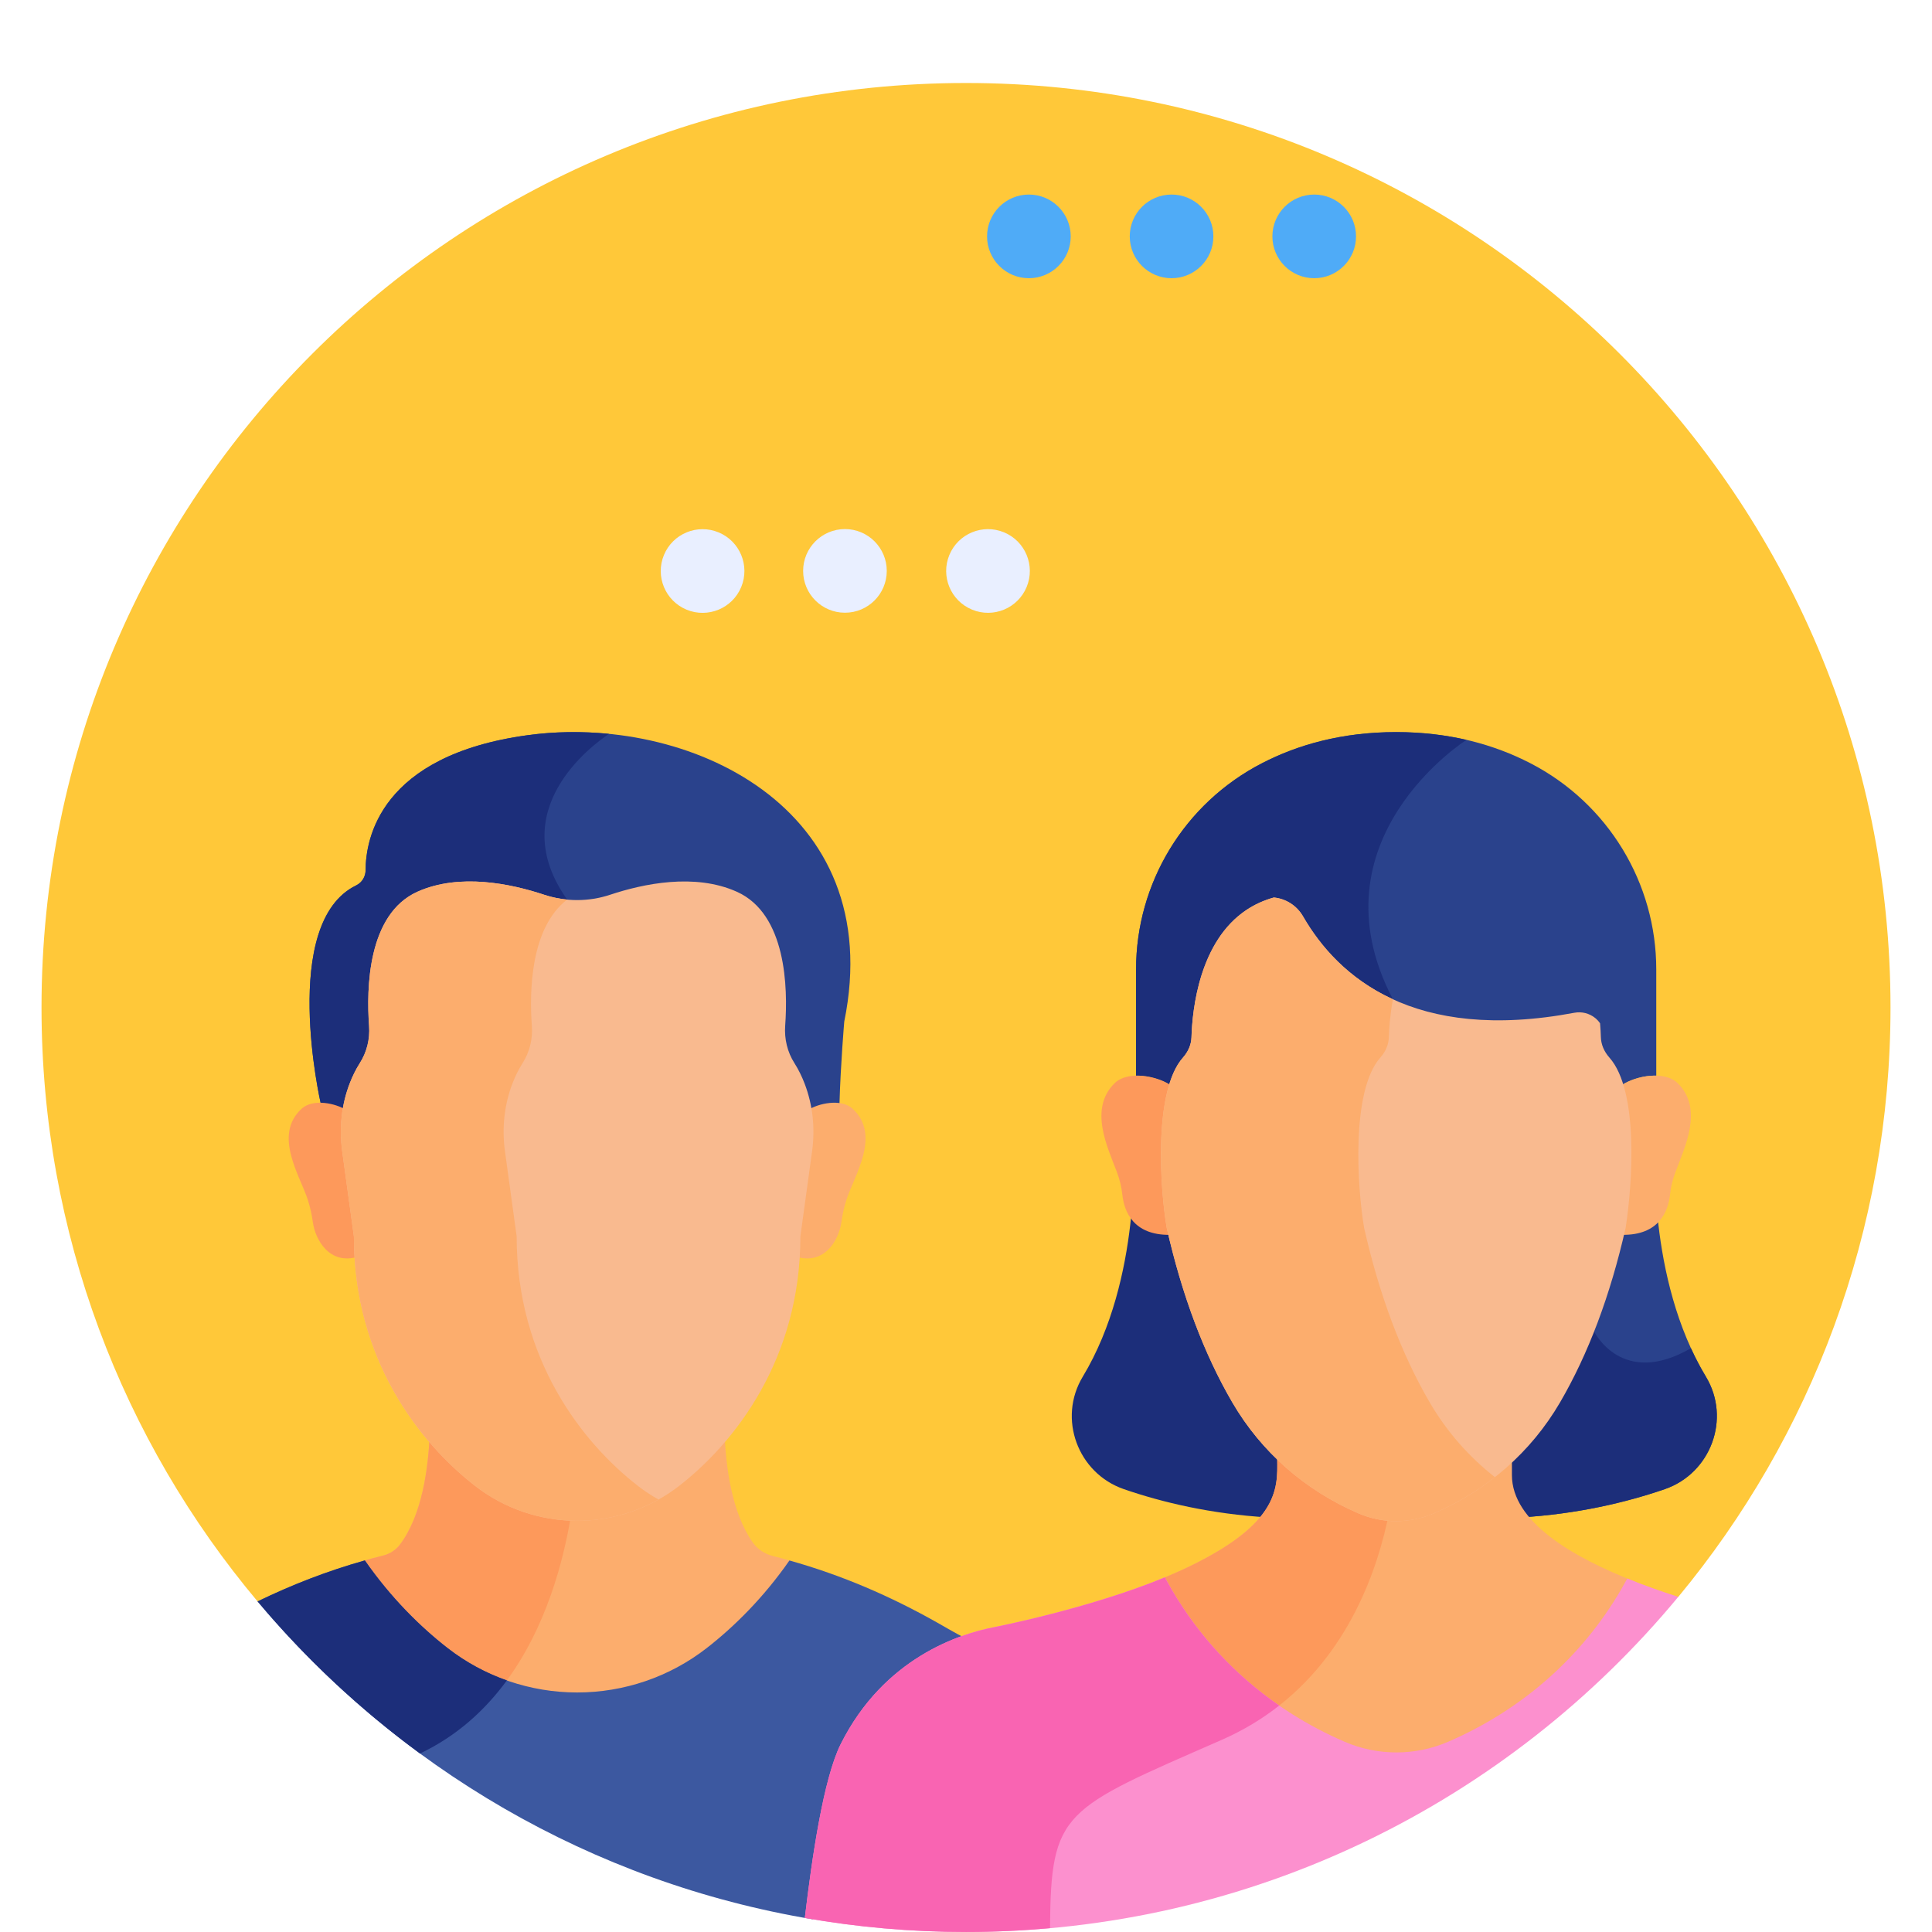
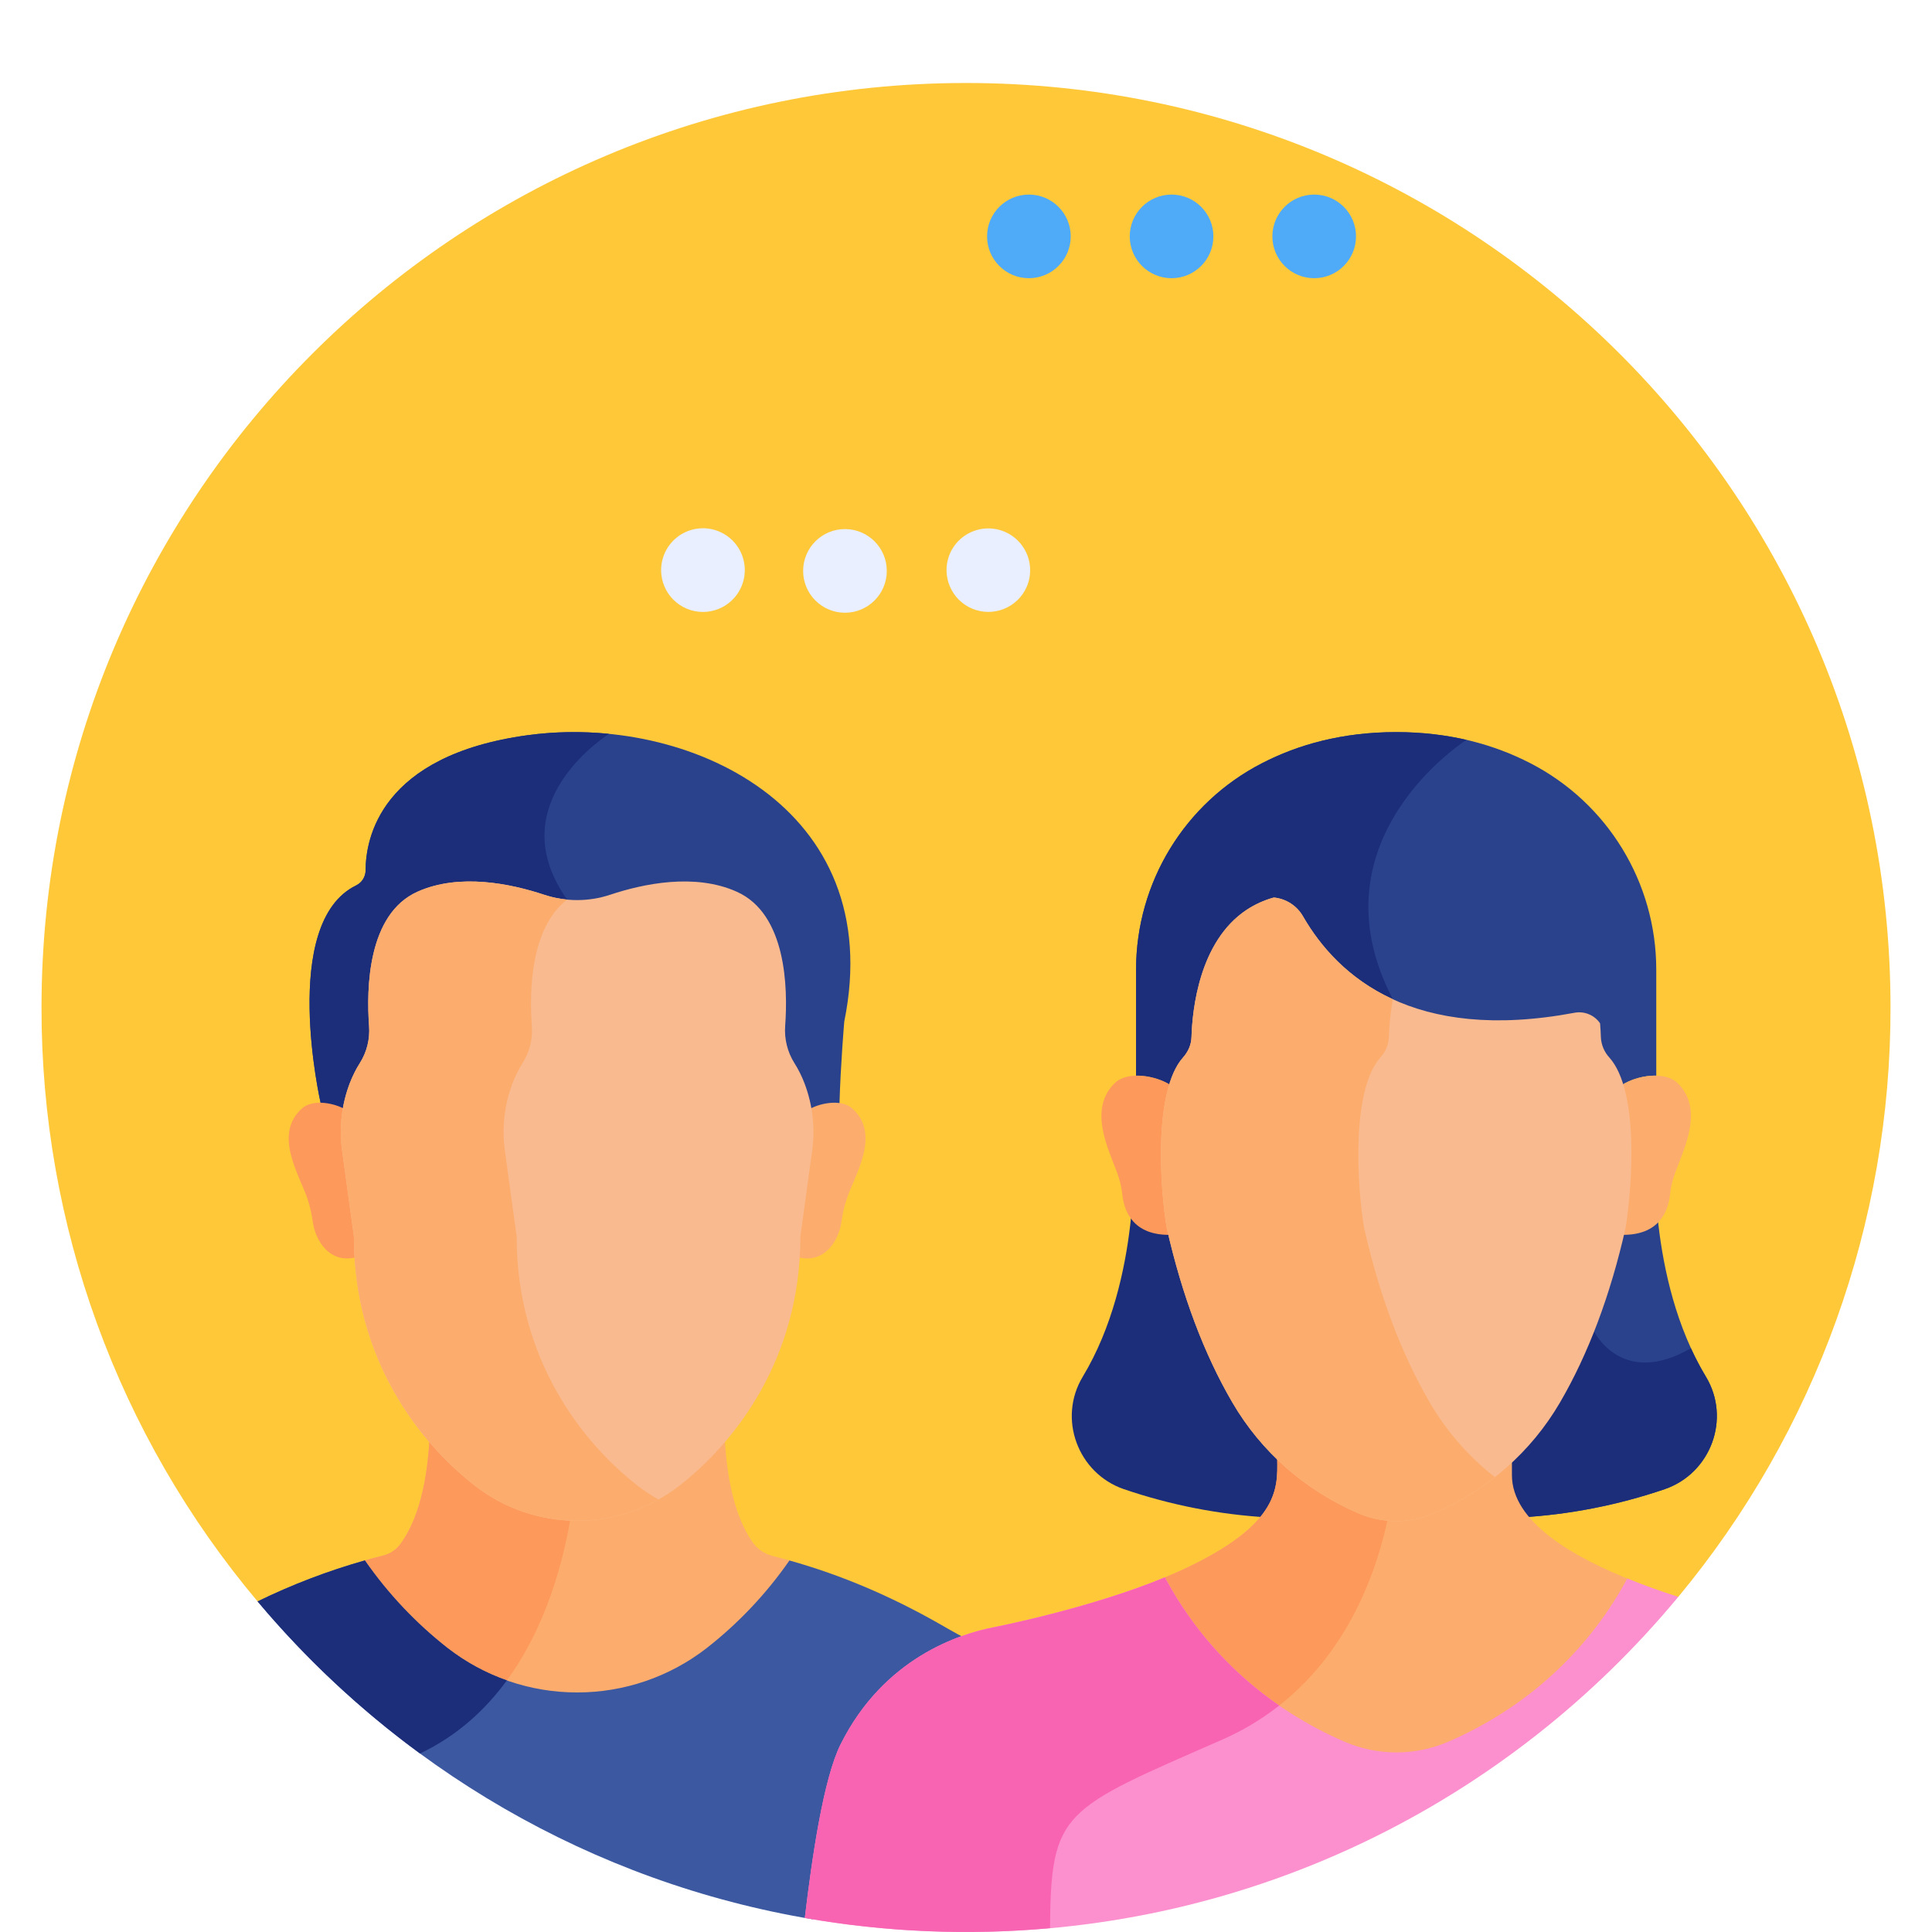
- <svg xmlns="http://www.w3.org/2000/svg" width="90" height="90" viewBox="0 0 90 90" fill="none">
-   <path d="M45.42 82.017L78.182 74.388C84.356 66.934 88.067 57.367 88.067 46.933C88.067 23.148 68.785 3.866 45 3.866C21.215 3.866 1.934 23.148 1.934 46.933C1.934 57.467 5.718 67.117 11.999 74.6L45.42 82.017Z" fill="#FFC839" />
-   <path d="M20.67 76.91C22.443 78.287 24.632 79.035 26.886 79.035C29.14 79.035 31.328 78.287 33.101 76.91C34.412 75.892 35.81 74.507 37.034 72.763C36.692 72.664 36.346 72.57 35.995 72.482C35.617 72.388 35.285 72.16 35.07 71.858C34.081 70.462 33.807 68.305 33.754 66.741C33.06 67.549 32.332 68.225 31.636 68.765C28.846 70.932 24.922 70.929 22.135 68.765C21.439 68.225 20.712 67.549 20.018 66.741C19.962 68.34 19.678 70.558 18.634 71.949C18.456 72.187 18.182 72.381 17.853 72.462C17.477 72.555 17.105 72.657 16.737 72.764C17.962 74.507 19.359 75.892 20.67 76.91Z" fill="#FCAD6D" />
-   <path d="M26.633 70.384C25.039 70.332 23.459 69.793 22.135 68.765C21.439 68.225 20.712 67.549 20.018 66.741C19.962 68.34 19.678 70.558 18.634 71.949C18.456 72.187 18.182 72.381 17.853 72.462C17.477 72.555 17.105 72.657 16.737 72.764C17.962 74.507 19.359 75.892 20.67 76.91C21.525 77.574 22.477 78.09 23.486 78.448C25.456 75.849 26.285 72.622 26.633 70.384Z" fill="#FD995B" />
-   <path d="M39.514 81.603C41.101 78.428 43.634 77.062 45.421 76.475C44.882 76.317 44.424 76.018 43.658 75.586C41.483 74.359 39.23 73.381 36.775 72.693C35.576 74.416 34.2 75.781 32.912 76.781C31.192 78.117 29.071 78.842 26.886 78.842C24.7 78.842 22.579 78.117 20.859 76.781C19.571 75.781 18.195 74.415 16.996 72.691C15.249 73.182 13.594 73.827 11.999 74.6C18.453 82.29 27.543 87.69 37.879 89.411C38.215 86.631 38.742 83.147 39.514 81.603Z" fill="#3C58A0" />
-   <path d="M19.565 81.685C21.287 80.869 22.604 79.657 23.611 78.281C22.625 77.933 21.695 77.43 20.86 76.781C19.571 75.781 18.195 74.415 16.996 72.691C15.249 73.182 13.594 73.827 11.999 74.6C14.226 77.254 16.767 79.634 19.565 81.685Z" fill="#1C2E7A" />
-   <path d="M61.221 12.96C62.297 12.96 63.169 12.088 63.169 11.012C63.169 9.936 62.297 9.063 61.221 9.063C60.145 9.063 59.273 9.936 59.273 11.012C59.273 12.088 60.145 12.96 61.221 12.96Z" fill="#4FABF7" />
-   <path d="M54.576 12.96C55.652 12.96 56.524 12.088 56.524 11.012C56.524 9.936 55.652 9.063 54.576 9.063C53.5 9.063 52.628 9.936 52.628 11.012C52.628 12.088 53.5 12.96 54.576 12.96Z" fill="#4FABF7" />
-   <path d="M47.93 12.96C49.006 12.96 49.878 12.088 49.878 11.012C49.878 9.936 49.006 9.063 47.93 9.063C46.854 9.063 45.981 9.936 45.981 11.012C45.981 12.088 46.854 12.96 47.93 12.96Z" fill="#4FABF7" />
-   <path d="M75.649 53.363C75.675 54.758 75.537 56.187 75.388 57.139C74.684 60.241 73.668 62.942 72.368 65.166C71.779 66.175 71.043 67.092 70.183 67.891L70.072 67.994V68.688C70.072 69.409 70.352 70.075 70.829 70.688C73.496 70.527 75.763 69.986 77.55 69.371C79.702 68.63 80.643 66.08 79.468 64.131C76.7 59.544 77.113 53.363 77.113 53.363H75.649Z" fill="#2A428C" />
-   <path d="M79.467 64.132C79.207 63.701 78.976 63.257 78.769 62.805C75.548 64.673 74.261 62.026 74.261 62.026C74.261 62.026 74.177 61.904 74.025 61.677C73.538 62.942 72.985 64.109 72.367 65.166C71.778 66.175 71.042 67.092 70.181 67.891L70.071 67.994V68.689C70.071 69.409 70.351 70.075 70.828 70.688C73.495 70.527 75.762 69.986 77.549 69.371C79.701 68.63 80.643 66.08 79.467 64.132Z" fill="#1C2E7A" />
-   <path d="M52.356 69.371C54.143 69.987 56.411 70.527 59.078 70.688C59.554 70.075 59.834 69.409 59.834 68.689V67.836L59.729 67.734C58.941 66.973 58.262 66.11 57.711 65.167C56.411 62.941 55.395 60.242 54.692 57.143C54.538 56.245 54.399 54.793 54.43 53.364H52.794C52.794 53.364 53.206 59.544 50.439 64.132C49.263 66.08 50.205 68.63 52.356 69.371Z" fill="#1C2E7A" />
-   <path d="M71.289 35.553C69.63 34.697 67.569 34.103 65.039 34.103C62.51 34.103 60.448 34.697 58.79 35.553C55.16 37.426 52.923 41.144 52.923 45.157V50.107L52.923 50.108C53.495 50.095 54.129 50.282 54.537 50.554C54.687 50.062 54.893 49.636 55.171 49.323C55.422 49.041 55.579 48.692 55.59 48.318C55.633 46.889 56.008 43.513 58.524 42.22C59.225 41.86 60.081 42.135 60.475 42.817C61.991 45.445 65.526 48.908 73.389 47.432C73.947 47.328 74.471 47.742 74.488 48.31C74.488 48.313 74.488 48.316 74.488 48.319C74.499 48.692 74.657 49.041 74.907 49.323C75.185 49.637 75.391 50.063 75.541 50.554C75.949 50.283 76.583 50.095 77.155 50.108L77.155 50.107V45.157C77.156 41.144 74.919 37.426 71.289 35.553Z" fill="#2A428C" />
-   <path d="M64.887 46.551C60.99 39.106 68.312 34.467 68.312 34.467C67.32 34.238 66.232 34.105 65.038 34.105C62.509 34.105 60.447 34.698 58.789 35.554C55.159 37.427 52.922 41.145 52.922 45.158V50.108L52.922 50.109C53.495 50.096 54.128 50.283 54.536 50.555C54.686 50.063 54.892 49.637 55.17 49.324C55.42 49.042 55.578 48.693 55.589 48.319C55.632 46.891 56.007 43.514 58.523 42.221C59.224 41.861 60.08 42.136 60.474 42.818C61.294 44.239 62.705 45.902 65.07 46.899C65.009 46.782 64.948 46.667 64.887 46.551Z" fill="#1C2E7A" />
-   <path d="M54.437 57.191C54.437 57.191 53.78 53.032 54.537 50.555C53.85 50.097 52.523 49.874 51.926 50.457C50.704 51.651 51.6 53.455 52.028 54.595C52.16 54.944 52.245 55.298 52.283 55.653C52.366 56.423 52.784 57.551 54.516 57.524C54.489 57.413 54.463 57.304 54.437 57.191Z" fill="#FD995B" />
-   <path d="M78.151 50.456C77.555 49.873 76.228 50.096 75.541 50.554C76.298 53.031 75.641 57.19 75.641 57.19C75.615 57.303 75.588 57.412 75.562 57.523C77.294 57.55 77.711 56.422 77.795 55.652C77.833 55.297 77.918 54.944 78.05 54.594C78.478 53.454 79.373 51.651 78.151 50.456Z" fill="#FCAD6D" />
-   <path d="M24.588 34.247C17.691 35.187 17.035 39.097 17.032 40.532C17.031 40.833 16.865 41.112 16.594 41.243C13.006 42.989 14.941 51.401 14.941 51.401C15.301 51.425 15.841 51.734 16.123 51.87C16.192 51.441 16.304 51.02 16.463 50.612C16.584 50.301 16.735 49.987 16.924 49.69C17.252 49.175 17.402 48.568 17.357 47.961C17.228 46.206 17.127 42.911 19.444 41.869C21.406 40.986 23.813 41.497 25.348 42.008C26.345 42.339 27.425 42.339 28.422 42.008C29.957 41.497 32.365 40.986 34.327 41.869C36.637 42.908 36.542 46.187 36.414 47.946C36.37 48.558 36.516 49.171 36.846 49.69C37.041 49.996 37.196 50.321 37.319 50.642C37.472 51.04 37.581 51.452 37.648 51.87C38.002 51.699 38.672 51.348 39.106 51.409C39.159 49.57 39.329 47.587 39.329 47.587C41.373 37.576 32.015 33.235 24.588 34.247Z" fill="#2A428C" />
-   <path d="M24.588 34.247C17.691 35.187 17.035 39.098 17.032 40.532C17.031 40.833 16.865 41.112 16.594 41.244C13.006 42.989 14.941 51.401 14.941 51.401C15.301 51.425 15.841 51.734 16.123 51.871C16.192 51.442 16.304 51.02 16.463 50.612C16.584 50.301 16.735 49.987 16.924 49.691C17.252 49.176 17.402 48.569 17.357 47.961C17.228 46.207 17.127 42.912 19.444 41.87C21.406 40.987 23.813 41.498 25.348 42.008C25.768 42.148 26.203 42.225 26.64 42.247C26.573 42.132 26.502 42.018 26.422 41.906C23.462 37.747 27.576 34.716 28.369 34.187C27.096 34.06 25.816 34.08 24.588 34.247Z" fill="#1C2E7A" />
-   <path d="M39.717 51.648C39.18 51.156 38.11 51.405 37.647 51.707C37.748 52.338 37.754 52.984 37.666 53.621L37.12 57.598C37.12 57.919 37.11 58.233 37.092 58.542C38.423 58.944 39.084 57.749 39.196 56.928C39.244 56.575 39.322 56.227 39.431 55.888C39.785 54.781 41.063 52.882 39.717 51.648Z" fill="#FCAD6D" />
-   <path d="M14.052 51.648C14.589 51.156 15.659 51.405 16.122 51.707C16.021 52.338 16.015 52.984 16.103 53.621L16.648 57.598C16.648 57.919 16.659 58.233 16.677 58.542C15.346 58.944 14.684 57.749 14.573 56.928C14.525 56.575 14.447 56.227 14.338 55.888C13.984 54.781 12.706 52.882 14.052 51.648Z" fill="#FD995B" />
-   <path d="M37.482 50.478C37.359 50.157 37.204 49.833 37.009 49.526C36.678 49.008 36.533 48.394 36.577 47.782C36.705 46.023 36.636 42.581 34.327 41.542C32.364 40.659 29.957 41.17 28.422 41.681C27.425 42.012 26.345 42.012 25.348 41.681C23.813 41.17 21.406 40.659 19.443 41.542C17.127 42.584 17.065 46.043 17.194 47.797C17.238 48.404 17.089 49.012 16.761 49.526C16.572 49.823 16.42 50.137 16.299 50.448C15.907 51.456 15.793 52.55 15.94 53.62L16.486 57.598C16.486 63.316 19.538 67.203 22.135 69.219C23.49 70.272 25.163 70.844 26.885 70.844C28.608 70.844 30.28 70.272 31.636 69.219C34.232 67.203 37.285 63.316 37.285 57.598L37.831 53.621C37.976 52.561 37.866 51.478 37.482 50.478Z" fill="#F9BA8F" />
-   <path d="M29.717 69.219C27.121 67.203 24.068 63.316 24.068 57.598L23.522 53.62C23.375 52.55 23.489 51.456 23.882 50.448C24.003 50.137 24.154 49.823 24.343 49.526C24.671 49.012 24.82 48.404 24.776 47.797C24.659 46.211 24.699 43.232 26.42 41.905C26.057 41.87 25.697 41.797 25.347 41.681C23.812 41.17 21.405 40.659 19.442 41.542C17.126 42.584 17.064 46.043 17.193 47.797C17.237 48.404 17.088 49.012 16.76 49.526C16.571 49.823 16.419 50.137 16.299 50.448C15.906 51.456 15.791 52.55 15.939 53.62L16.485 57.598C16.485 63.316 19.537 67.203 22.134 69.219C23.489 70.272 25.162 70.844 26.884 70.844C28.22 70.844 29.525 70.498 30.676 69.853C30.343 69.666 30.022 69.456 29.717 69.219Z" fill="#FCAD6D" />
-   <path d="M47.825 27.345C48.237 26.35 47.765 25.21 46.771 24.798C45.777 24.386 44.637 24.858 44.225 25.852C43.813 26.846 44.285 27.986 45.279 28.398C46.273 28.811 47.413 28.339 47.825 27.345Z" fill="#E9EFFF" />
-   <path d="M37.413 26.595C37.413 27.671 38.285 28.543 39.361 28.543C40.437 28.543 41.309 27.671 41.309 26.595C41.309 25.519 40.437 24.646 39.361 24.646C38.285 24.647 37.413 25.519 37.413 26.595Z" fill="#E9EFFF" />
-   <path d="M34.529 27.346C34.941 26.352 34.469 25.212 33.475 24.8C32.481 24.388 31.341 24.86 30.929 25.854C30.517 26.848 30.989 27.988 31.983 28.401C32.977 28.812 34.117 28.341 34.529 27.346Z" fill="#E9EFFF" />
-   <path d="M54.109 74.098C56.032 77.387 58.942 79.945 62.527 81.496C64.132 82.19 65.973 82.191 67.579 81.496C71.163 79.945 74.074 77.387 75.996 74.098C76.073 73.967 76.147 73.833 76.222 73.7C73.212 72.532 70.431 70.877 70.431 68.717C70.431 67.957 70.431 68.184 70.431 67.692C69.106 68.877 66.834 70.386 64.962 70.431C63.091 70.386 60.819 68.877 59.494 67.692C59.494 69.105 59.869 70.805 55.429 72.961C54.93 73.203 54.398 73.431 53.852 73.646C53.938 73.797 54.023 73.949 54.109 74.098Z" fill="#FCAD6D" />
-   <path d="M59.494 67.692C59.494 69.105 59.869 70.805 55.429 72.961C54.93 73.203 54.398 73.431 53.852 73.646C53.938 73.797 54.023 73.949 54.109 74.098C55.411 76.326 57.168 78.217 59.279 79.688C62.842 77.071 64.2 73.066 64.719 70.414C62.897 70.254 60.762 68.826 59.494 67.692Z" fill="#FD995B" />
-   <path d="M45 89.999C58.351 89.999 70.282 83.924 78.181 74.387C77.397 74.136 76.59 73.852 75.807 73.534C75.707 73.715 75.605 73.894 75.503 74.07C73.667 77.212 70.886 79.656 67.462 81.137C65.928 81.801 64.17 81.801 62.636 81.137C59.212 79.656 56.431 77.212 54.595 74.07C54.482 73.876 54.37 73.68 54.261 73.481C50.709 74.945 46.324 75.796 46.305 75.801C44.698 76.109 41.171 77.232 39.162 81.251C38.363 82.849 37.826 86.524 37.492 89.346C39.93 89.774 42.439 89.999 45 89.999Z" fill="#FC90CE" />
-   <path d="M56.909 81.051C57.925 80.606 58.813 80.062 59.591 79.451C57.548 78.04 55.851 76.219 54.595 74.07C54.482 73.876 54.37 73.68 54.261 73.481C50.709 74.945 46.324 75.796 46.305 75.801C44.698 76.109 41.171 77.232 39.162 81.251C38.363 82.849 37.826 86.524 37.492 89.346C39.93 89.775 42.439 89.999 45 89.999C46.32 89.999 47.625 89.938 48.914 89.822C48.953 84.349 49.496 84.3 56.909 81.051Z" fill="#F964B2" />
-   <path d="M74.575 48.316C74.57 48.134 74.558 47.914 74.537 47.669C74.473 47.577 74.397 47.492 74.308 47.421C74.037 47.203 73.683 47.114 73.342 47.178C65.844 48.586 62.329 45.513 60.7 42.688C60.402 42.172 59.886 41.861 59.34 41.81C58.877 41.939 58.452 42.131 58.066 42.388C55.87 43.851 55.543 47.021 55.504 48.316C55.494 48.656 55.357 48.985 55.107 49.266C53.731 50.816 54.032 55.345 54.353 57.21C55.064 60.347 56.094 63.083 57.413 65.341C58.752 67.633 60.781 69.416 63.279 70.497C64.398 70.981 65.681 70.981 66.8 70.497C69.298 69.416 71.326 67.633 72.666 65.341C73.985 63.083 75.015 60.348 75.727 57.204C76.035 55.244 76.364 50.834 74.972 49.266C74.723 48.985 74.585 48.656 74.575 48.316Z" fill="#F9BA8F" />
-   <path d="M66.608 65.341C65.288 63.082 64.259 60.347 63.548 57.21C63.227 55.345 62.926 50.816 64.301 49.266C64.551 48.985 64.688 48.656 64.698 48.316C64.711 47.889 64.756 47.257 64.888 46.55C62.83 45.606 61.523 44.116 60.7 42.688C60.402 42.172 59.886 41.861 59.34 41.81C58.877 41.939 58.453 42.131 58.066 42.388C55.87 43.851 55.543 47.021 55.504 48.316C55.494 48.656 55.357 48.985 55.107 49.266C53.731 50.816 54.032 55.345 54.353 57.21C55.064 60.347 56.094 63.083 57.413 65.341C58.752 67.633 60.781 69.416 63.279 70.496C64.398 70.98 65.681 70.98 66.8 70.496C67.831 70.05 68.781 69.483 69.637 68.811C68.42 67.855 67.394 66.686 66.608 65.341Z" fill="#FCAD6D" />
+ <svg xmlns="http://www.w3.org/2000/svg" width="90" height="90" fill="none">
+   <path d="M45.42 82.017l32.762-7.63a42.89 42.89 0 009.885-27.454C88.067 23.148 68.786 3.866 45 3.866c-23.785 0-43.066 19.282-43.066 43.067A42.89 42.89 0 0011.999 74.6l33.421 7.417z" fill="#FFC839" />
+   <path d="M20.67 76.91a10.135 10.135 0 006.216 2.125c2.254 0 4.442-.748 6.215-2.125a19.42 19.42 0 003.933-4.147 28.92 28.92 0 00-1.039-.28 1.624 1.624 0 01-.925-.626c-.989-1.395-1.263-3.552-1.316-5.116a14.679 14.679 0 01-2.118 2.024 7.76 7.76 0 01-9.5 0 14.684 14.684 0 01-2.118-2.024c-.056 1.6-.34 3.817-1.384 5.208a1.406 1.406 0 01-.781.513c-.376.093-.748.195-1.116.302a19.412 19.412 0 003.933 4.146z" fill="#FCAD6D" />
+   <path d="M26.633 70.384a7.73 7.73 0 01-4.498-1.619 14.68 14.68 0 01-2.117-2.024c-.056 1.6-.34 3.817-1.384 5.208a1.406 1.406 0 01-.781.513c-.376.093-.748.195-1.116.302a19.408 19.408 0 003.933 4.146 10.1 10.1 0 002.816 1.538c1.97-2.599 2.799-5.826 3.147-8.064z" fill="#FD995B" />
+   <path d="M39.514 81.603c1.587-3.175 4.12-4.541 5.907-5.128-.54-.158-.997-.457-1.763-.889-2.175-1.227-4.428-2.205-6.883-2.893a18.824 18.824 0 01-3.863 4.088 9.827 9.827 0 01-6.026 2.06 9.826 9.826 0 01-6.027-2.06 18.812 18.812 0 01-3.863-4.09 30.042 30.042 0 00-4.997 1.909c6.454 7.69 15.544 13.09 25.88 14.811.336-2.78.863-6.264 1.635-7.808z" fill="#3C58A0" />
+   <path d="M19.565 81.685c1.722-.816 3.04-2.028 4.046-3.404a9.793 9.793 0 01-2.752-1.5 18.81 18.81 0 01-3.863-4.09 30.042 30.042 0 00-4.997 1.909 43.327 43.327 0 007.566 7.085z" fill="#1C2E7A" />
+   <path d="M61.22 12.96a1.948 1.948 0 100-3.896 1.948 1.948 0 000 3.896zm-6.644 0a1.948 1.948 0 100-3.896 1.948 1.948 0 000 3.896zm-6.646 0a1.948 1.948 0 100-3.896 1.948 1.948 0 000 3.896z" fill="#4FABF7" />
+   <path d="M75.65 53.363a23.194 23.194 0 01-.262 3.776c-.704 3.102-1.72 5.803-3.02 8.027a11.934 11.934 0 01-2.185 2.725l-.11.103v.694c0 .72.28 1.386.756 2a25.369 25.369 0 006.721-1.317c2.152-.741 3.093-3.291 1.918-5.24-2.768-4.587-2.355-10.768-2.355-10.768h-1.464z" fill="#2A428C" />
+   <path d="M79.467 64.132c-.26-.43-.491-.875-.698-1.327-3.221 1.868-4.508-.78-4.508-.78s-.084-.121-.236-.348a23.98 23.98 0 01-1.658 3.49 11.94 11.94 0 01-2.186 2.724l-.11.103v.695c0 .72.28 1.386.757 1.999a25.37 25.37 0 006.721-1.317c2.152-.74 3.094-3.291 1.918-5.24zm-27.111 5.239a25.374 25.374 0 006.722 1.317c.476-.613.756-1.279.756-1.999v-.853l-.105-.102a11.945 11.945 0 01-2.018-2.567c-1.3-2.226-2.316-4.925-3.019-8.024a21.444 21.444 0 01-.262-3.779h-1.636s.412 6.18-2.355 10.768c-1.176 1.948-.234 4.498 1.917 5.24z" fill="#1C2E7A" />
+   <path d="M71.289 35.553c-1.659-.856-3.72-1.45-6.25-1.45-2.529 0-4.591.594-6.25 1.45a10.81 10.81 0 00-5.866 9.604v4.951c.572-.013 1.206.174 1.614.446.15-.492.356-.918.634-1.231a1.59 1.59 0 00.419-1.005c.042-1.428.417-4.805 2.934-6.098.7-.36 1.557-.085 1.951.597 1.516 2.628 5.051 6.091 12.914 4.615a.926.926 0 011.1.878v.009c.01.373.168.722.418 1.004.278.314.484.74.634 1.231.408-.271 1.042-.459 1.614-.446v-4.951a10.81 10.81 0 00-5.866-9.604z" fill="#2A428C" />
+   <path d="M64.887 46.55c-3.897-7.444 3.425-12.083 3.425-12.083-.992-.23-2.08-.362-3.274-.362-2.529 0-4.59.593-6.25 1.449a10.81 10.81 0 00-5.866 9.604v4.951c.573-.013 1.206.174 1.614.446.15-.492.356-.918.634-1.231.25-.282.408-.631.419-1.005.043-1.428.418-4.806 2.934-6.098.7-.36 1.557-.085 1.951.597.82 1.421 2.231 3.084 4.596 4.08l-.183-.347z" fill="#1C2E7A" />
+   <path d="M54.437 57.191s-.657-4.16.1-6.636c-.687-.458-2.014-.681-2.61-.098-1.223 1.194-.327 2.998.101 4.138.132.35.217.703.255 1.058.083.77.5 1.898 2.233 1.871l-.079-.333z" fill="#FD995B" />
+   <path d="M78.151 50.456c-.596-.583-1.923-.36-2.61.098.757 2.477.1 6.636.1 6.636l-.079.333c1.732.027 2.15-1.1 2.233-1.871.038-.355.123-.708.255-1.058.428-1.14 1.323-2.944.102-4.138z" fill="#FCAD6D" />
+   <path d="M24.588 34.247c-6.897.94-7.553 4.85-7.556 6.285 0 .3-.167.58-.438.711-3.588 1.746-1.653 10.158-1.653 10.158.36.024.9.333 1.182.47.069-.43.181-.851.34-1.26.12-.31.272-.624.461-.92a2.829 2.829 0 00.433-1.73c-.129-1.755-.23-5.05 2.087-6.092 1.962-.883 4.37-.372 5.904.139a4.875 4.875 0 003.074 0c1.535-.51 3.943-1.022 5.905-.139 2.31 1.04 2.215 4.318 2.087 6.077a2.858 2.858 0 00.432 1.744c.196.306.35.63.473.952.153.398.262.81.329 1.228.354-.171 1.024-.522 1.458-.46.053-1.84.223-3.823.223-3.823 2.044-10.011-7.314-14.352-14.74-13.34z" fill="#2A428C" />
+   <path d="M24.588 34.247c-6.897.94-7.553 4.85-7.556 6.285a.79.79 0 01-.438.712c-3.588 1.745-1.653 10.157-1.653 10.157.36.024.9.333 1.182.47.069-.43.181-.851.34-1.259.12-.31.272-.625.461-.921a2.829 2.829 0 00.433-1.73c-.129-1.754-.23-5.05 2.087-6.091 1.962-.883 4.37-.372 5.904.138.42.14.855.217 1.292.24a4.513 4.513 0 00-.218-.342c-2.96-4.16 1.154-7.19 1.947-7.72a16.227 16.227 0 00-3.78.061z" fill="#1C2E7A" />
+   <path d="M39.717 51.648c-.537-.492-1.607-.243-2.07.059a6.53 6.53 0 01.02 1.914l-.547 3.977c0 .32-.01.635-.028.944 1.331.402 1.992-.793 2.104-1.614.048-.353.126-.7.235-1.04.354-1.107 1.632-3.006.286-4.24z" fill="#FCAD6D" />
+   <path d="M14.052 51.648c.537-.492 1.607-.243 2.07.059a6.49 6.49 0 00-.02 1.914l.546 3.977c0 .32.01.635.03.944-1.332.402-1.994-.793-2.105-1.614a6.104 6.104 0 00-.235-1.04c-.354-1.107-1.632-3.006-.286-4.24z" fill="#FD995B" />
+   <path d="M37.482 50.478a5.3 5.3 0 00-.473-.952 2.858 2.858 0 01-.432-1.744c.128-1.76.06-5.2-2.25-6.24-1.963-.883-4.37-.372-5.905.139a4.876 4.876 0 01-3.074 0c-1.535-.51-3.942-1.022-5.905-.139-2.316 1.042-2.378 4.5-2.25 6.255a2.83 2.83 0 01-.432 1.73c-.19.296-.34.61-.462.921a6.356 6.356 0 00-.36 3.172l.547 3.978c0 5.718 3.052 9.605 5.649 11.621a7.746 7.746 0 004.75 1.625 7.745 7.745 0 004.75-1.625c2.597-2.016 5.65-5.903 5.65-11.621l.546-3.977a6.363 6.363 0 00-.349-3.143z" fill="#F9BA8F" />
+   <path d="M29.717 69.22c-2.596-2.017-5.649-5.904-5.649-11.622l-.546-3.978a6.359 6.359 0 01.36-3.172c.12-.31.272-.625.46-.922a2.83 2.83 0 00.434-1.729c-.117-1.586-.077-4.565 1.644-5.892a4.857 4.857 0 01-1.073-.224c-1.535-.51-3.942-1.022-5.905-.139-2.316 1.042-2.378 4.5-2.25 6.255a2.83 2.83 0 01-.432 1.73c-.19.296-.34.61-.462.921a6.356 6.356 0 00-.36 3.172l.547 3.978c0 5.718 3.052 9.605 5.649 11.621a7.756 7.756 0 008.542.634 7.69 7.69 0 01-.959-.634z" fill="#FCAD6D" />
+   <path d="M47.825 27.345a1.949 1.949 0 10-3.6-1.493 1.949 1.949 0 003.6 1.492zm-10.412-.75a1.948 1.948 0 103.897 0 1.948 1.948 0 00-3.897 0zm-2.884.751a1.949 1.949 0 10-3.6-1.492 1.949 1.949 0 003.6 1.492z" fill="#E9EFFF" />
+   <path d="M54.11 74.098c1.922 3.289 4.832 5.847 8.417 7.398a6.385 6.385 0 005.052 0c3.584-1.551 6.495-4.11 8.417-7.398.077-.131.151-.265.227-.398-3.011-1.168-5.792-2.823-5.792-4.983v-1.025c-1.325 1.185-3.597 2.694-5.469 2.74-1.87-.046-4.143-1.555-5.468-2.74 0 1.413.375 3.114-4.065 5.27-.499.241-1.03.47-1.577.684.086.151.17.303.258.452z" fill="#FCAD6D" />
+   <path d="M59.494 67.692c0 1.413.375 3.114-4.065 5.27-.499.241-1.03.47-1.577.684.086.151.17.303.258.452a17.65 17.65 0 005.17 5.59c3.562-2.617 4.92-6.622 5.439-9.274-1.822-.16-3.957-1.588-5.225-2.722z" fill="#FD995B" />
+   <path d="M45 90c13.35 0 25.282-6.076 33.181-15.613a33.272 33.272 0 01-2.374-.853c-.1.18-.202.36-.304.536-1.836 3.142-4.617 5.586-8.041 7.067a6.1 6.1 0 01-4.826 0c-3.424-1.481-6.205-3.925-8.04-7.067-.114-.194-.225-.39-.335-.589-3.552 1.464-7.937 2.315-7.956 2.32-1.607.308-5.134 1.43-7.143 5.45-.8 1.597-1.336 5.273-1.67 8.095 2.438.428 4.947.653 7.508.653z" fill="#FC90CE" />
+   <path d="M56.91 81.051a12.33 12.33 0 002.681-1.6 16.864 16.864 0 01-4.996-5.381c-.113-.194-.224-.39-.334-.589-3.552 1.464-7.937 2.315-7.956 2.32-1.607.308-5.134 1.43-7.143 5.45-.8 1.597-1.336 5.273-1.67 8.095a43.309 43.309 0 0011.422.475c.04-5.472.582-5.521 7.995-8.77z" fill="#F964B2" />
+   <path d="M74.575 48.316a11.594 11.594 0 00-.038-.647 1.18 1.18 0 00-1.195-.49c-7.498 1.407-11.013-1.666-12.642-4.49a1.758 1.758 0 00-1.36-.879 4.424 4.424 0 00-1.274.578c-2.197 1.463-2.523 4.633-2.562 5.928-.01.34-.147.669-.397.95-1.376 1.55-1.075 6.08-.754 7.944.711 3.137 1.74 5.873 3.06 8.13 1.34 2.293 3.368 4.076 5.866 5.157a4.45 4.45 0 003.52 0c2.499-1.081 4.527-2.864 5.867-5.156 1.319-2.258 2.349-4.993 3.06-8.137.31-1.96.638-6.37-.754-7.938a1.497 1.497 0 01-.397-.95z" fill="#F9BA8F" />
+   <path d="M66.608 65.34c-1.32-2.258-2.35-4.993-3.06-8.13-.321-1.865-.622-6.394.753-7.944.25-.281.387-.61.397-.95.013-.427.058-1.059.19-1.766-2.058-.944-3.365-2.434-4.188-3.862a1.758 1.758 0 00-1.36-.878 4.41 4.41 0 00-1.274.578c-2.197 1.463-2.523 4.633-2.562 5.928-.01.34-.147.669-.397.95-1.376 1.55-1.075 6.079-.754 7.944.711 3.137 1.74 5.873 3.06 8.13 1.34 2.293 3.368 4.076 5.866 5.156a4.45 4.45 0 003.52 0 12.846 12.846 0 002.838-1.685 12.283 12.283 0 01-3.03-3.47z" fill="#FCAD6D" />
</svg>
